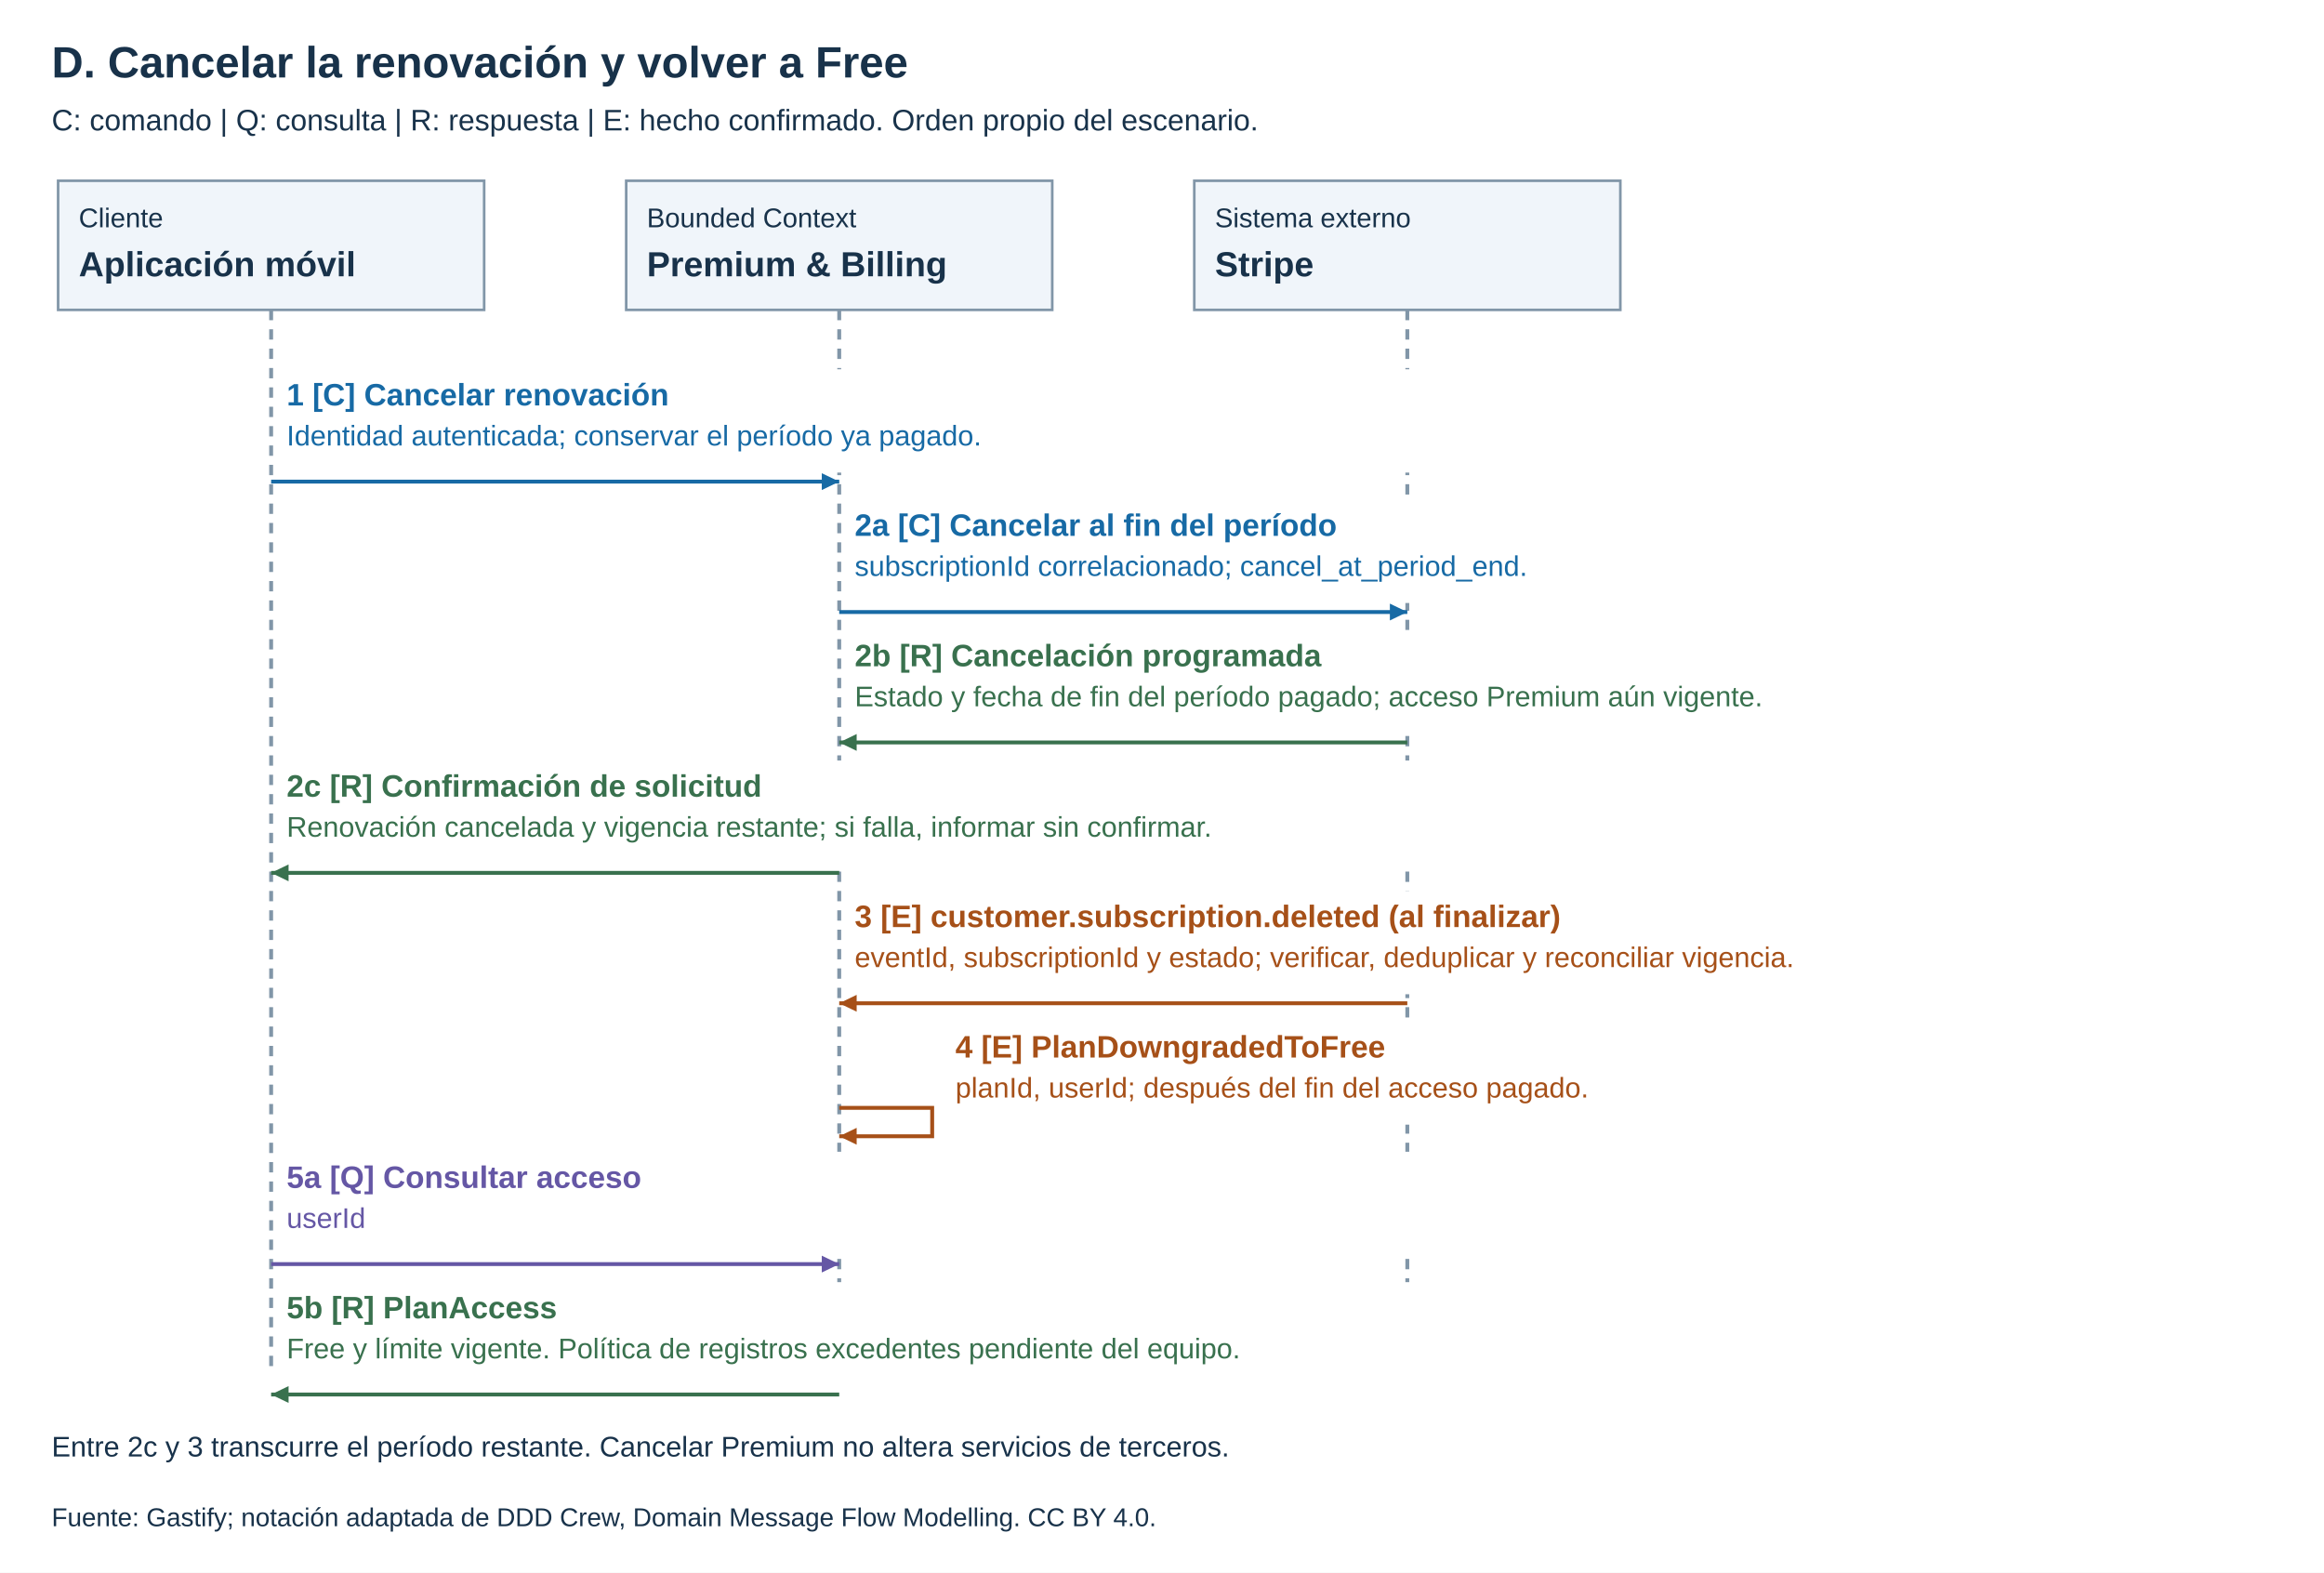
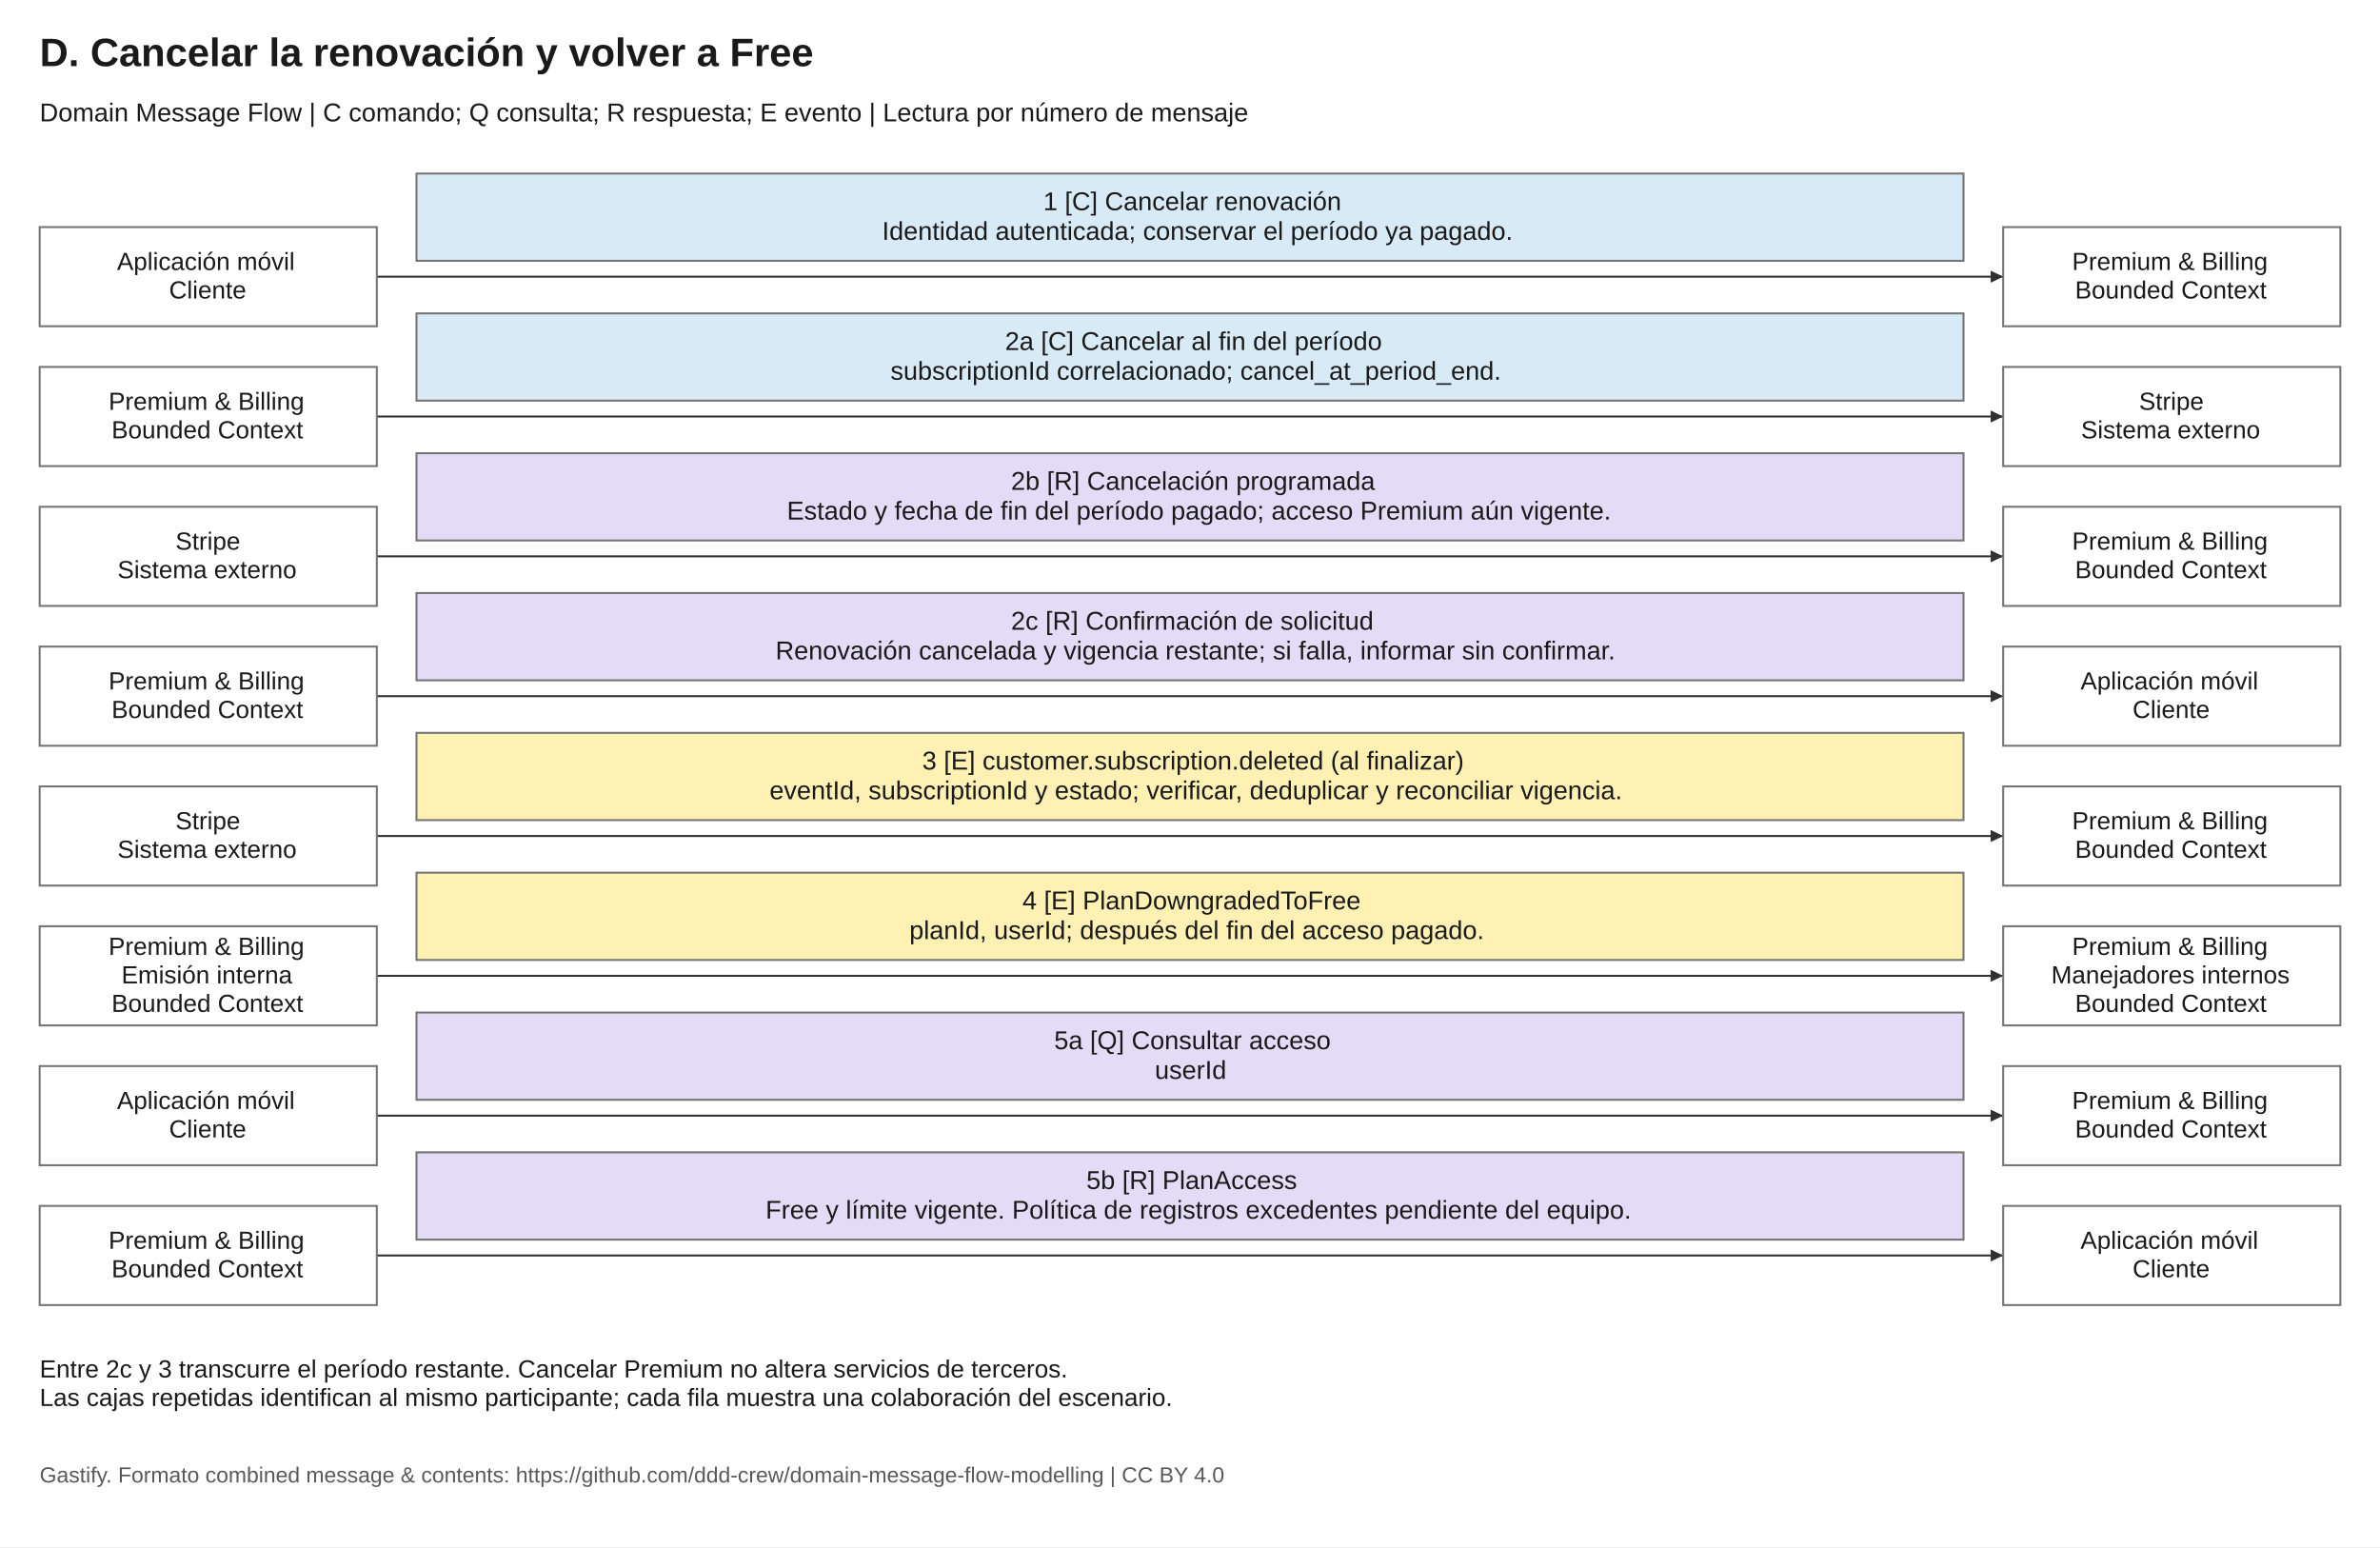
- <svg xmlns="http://www.w3.org/2000/svg" width="1800" height="1218" viewBox="0 0 1800 1218">
-   <rect width="100%" height="100%" fill="white" />
-   <text x="40" y="60" font-family="Arial,sans-serif" font-size="34" font-weight="bold" fill="#18324a">D. Cancelar la renovación y volver a Free</text>
-   <text x="40" y="101" font-family="Arial,sans-serif" font-size="23" font-weight="normal" fill="#18324a">C: comando | Q: consulta | R: respuesta | E: hecho confirmado. Orden propio del escenario.</text>
-   <rect x="45" y="140" width="330" height="100" fill="#f0f5fa" stroke="#8196a8" stroke-width="2" />
-   <text x="61" y="176" font-family="Arial,sans-serif" font-size="21" font-weight="normal" fill="#18324a">Cliente</text>
-   <text x="61" y="214" font-family="Arial,sans-serif" font-size="27" font-weight="bold" fill="#18324a">Aplicación móvil</text>
-   <polyline points="210,240 210,1063" fill="none" stroke="#8196a8" stroke-width="3" stroke-dasharray="8 7" />
-   <rect x="485" y="140" width="330" height="100" fill="#f0f5fa" stroke="#8196a8" stroke-width="2" />
-   <text x="501" y="176" font-family="Arial,sans-serif" font-size="21" font-weight="normal" fill="#18324a">Bounded Context</text>
-   <text x="501" y="214" font-family="Arial,sans-serif" font-size="27" font-weight="bold" fill="#18324a">Premium &amp; Billing</text>
-   <polyline points="650,240 650,1063" fill="none" stroke="#8196a8" stroke-width="3" stroke-dasharray="8 7" />
-   <rect x="925" y="140" width="330" height="100" fill="#f0f5fa" stroke="#8196a8" stroke-width="2" />
-   <text x="941" y="176" font-family="Arial,sans-serif" font-size="21" font-weight="normal" fill="#18324a">Sistema externo</text>
-   <text x="941" y="214" font-family="Arial,sans-serif" font-size="27" font-weight="bold" fill="#18324a">Stripe</text>
-   <polyline points="1090,240 1090,1063" fill="none" stroke="#8196a8" stroke-width="3" stroke-dasharray="8 7" />
-   <polyline points="210,373 650,373" fill="none" stroke="#176aa5" stroke-width="3" />
-   <polygon points="650,373 636.493,379.524 636.493,366.476" fill="#176aa5" />
-   <rect x="218" y="287" width="1551" height="78" fill="white" stroke="white" stroke-width="2" />
-   <text x="222" y="314" font-family="Arial,sans-serif" font-size="24" font-weight="bold" fill="#176aa5">1 [C] Cancelar renovación</text>
-   <text x="222" y="345" font-family="Arial,sans-serif" font-size="22" font-weight="normal" fill="#176aa5">Identidad autenticada; conservar el período ya pagado.</text>
-   <polyline points="650,474 1090,474" fill="none" stroke="#176aa5" stroke-width="3" />
-   <polygon points="1090,474 1076.493,480.524 1076.493,467.476" fill="#176aa5" />
-   <rect x="658" y="388" width="1111" height="78" fill="white" stroke="white" stroke-width="2" />
-   <text x="662" y="415" font-family="Arial,sans-serif" font-size="24" font-weight="bold" fill="#176aa5">2a [C] Cancelar al fin del período</text>
-   <text x="662" y="446" font-family="Arial,sans-serif" font-size="22" font-weight="normal" fill="#176aa5">subscriptionId correlacionado; cancel_at_period_end.</text>
-   <polyline points="1090,575 650,575" fill="none" stroke="#39714e" stroke-width="3" />
-   <polygon points="650,575 663.507,568.476 663.507,581.524" fill="#39714e" />
-   <rect x="658" y="489" width="1111" height="78" fill="white" stroke="white" stroke-width="2" />
-   <text x="662" y="516" font-family="Arial,sans-serif" font-size="24" font-weight="bold" fill="#39714e">2b [R] Cancelación programada</text>
-   <text x="662" y="547" font-family="Arial,sans-serif" font-size="22" font-weight="normal" fill="#39714e">Estado y fecha de fin del período pagado; acceso Premium aún vigente.</text>
-   <polyline points="650,676 210,676" fill="none" stroke="#39714e" stroke-width="3" />
-   <polygon points="210,676 223.507,669.476 223.507,682.524" fill="#39714e" />
-   <rect x="218" y="590" width="1551" height="78" fill="white" stroke="white" stroke-width="2" />
-   <text x="222" y="617" font-family="Arial,sans-serif" font-size="24" font-weight="bold" fill="#39714e">2c [R] Confirmación de solicitud</text>
-   <text x="222" y="648" font-family="Arial,sans-serif" font-size="22" font-weight="normal" fill="#39714e">Renovación cancelada y vigencia restante; si falla, informar sin confirmar.</text>
-   <polyline points="1090,777 650,777" fill="none" stroke="#a65018" stroke-width="3" />
-   <polygon points="650,777 663.507,770.476 663.507,783.524" fill="#a65018" />
-   <rect x="658" y="691" width="1111" height="78" fill="white" stroke="white" stroke-width="2" />
-   <text x="662" y="718" font-family="Arial,sans-serif" font-size="24" font-weight="bold" fill="#a65018">3 [E] customer.subscription.deleted (al finalizar)</text>
-   <text x="662" y="749" font-family="Arial,sans-serif" font-size="22" font-weight="normal" fill="#a65018">eventId, subscriptionId y estado; verificar, deduplicar y reconciliar vigencia.</text>
-   <polyline points="650,858 722,858 722,880 650,880" fill="none" stroke="#a65018" stroke-width="3" />
-   <polygon points="650,880 663.507,873.476 663.507,886.524" fill="#a65018" />
-   <rect x="736" y="792" width="1033" height="78" fill="white" stroke="white" stroke-width="2" />
-   <text x="740" y="819" font-family="Arial,sans-serif" font-size="24" font-weight="bold" fill="#a65018">4 [E] PlanDowngradedToFree</text>
-   <text x="740" y="850" font-family="Arial,sans-serif" font-size="22" font-weight="normal" fill="#a65018">planId, userId; después del fin del acceso pagado.</text>
-   <polyline points="210,979 650,979" fill="none" stroke="#6557a5" stroke-width="3" />
-   <polygon points="650,979 636.493,985.524 636.493,972.476" fill="#6557a5" />
-   <rect x="218" y="893" width="1551" height="78" fill="white" stroke="white" stroke-width="2" />
-   <text x="222" y="920" font-family="Arial,sans-serif" font-size="24" font-weight="bold" fill="#6557a5">5a [Q] Consultar acceso</text>
-   <text x="222" y="951" font-family="Arial,sans-serif" font-size="22" font-weight="normal" fill="#6557a5">userId</text>
-   <polyline points="650,1080 210,1080" fill="none" stroke="#39714e" stroke-width="3" />
-   <polygon points="210,1080 223.507,1073.476 223.507,1086.524" fill="#39714e" />
-   <rect x="218" y="994" width="1551" height="78" fill="white" stroke="white" stroke-width="2" />
-   <text x="222" y="1021" font-family="Arial,sans-serif" font-size="24" font-weight="bold" fill="#39714e">5b [R] PlanAccess</text>
-   <text x="222" y="1052" font-family="Arial,sans-serif" font-size="22" font-weight="normal" fill="#39714e">Free y límite vigente. Política de registros excedentes pendiente del equipo.</text>
-   <text x="40" y="1128" font-family="Arial,sans-serif" font-size="22" font-weight="normal" fill="#18324a">Entre 2c y 3 transcurre el período restante. Cancelar Premium no altera servicios de terceros.</text>
-   <text x="40" y="1182" font-family="Arial,sans-serif" font-size="20" font-weight="normal" fill="#18324a">Fuente: Gastify; notación adaptada de DDD Crew, Domain Message Flow Modelling. CC BY 4.0.</text>
+ <svg xmlns="http://www.w3.org/2000/svg" width="2400" height="1560" viewBox="0 0 2400 1560">
+   <rect width="2400" height="1560" fill="#ffffff" />
+   <polyline points="380.0,279.0 2020.0,279.0" fill="none" stroke="#313131" stroke-width="2" data-miro-id="3458764686427232611" />
+   <polygon points="2020.0,279.0 2007.394,285.09 2007.394,272.91" fill="#313131" />
+   <polyline points="380.0,420.0 2020.0,420.0" fill="none" stroke="#313131" stroke-width="2" data-miro-id="3458764686427232615" />
+   <polygon points="2020.0,420.0 2007.394,426.09 2007.394,413.91" fill="#313131" />
+   <polyline points="380.0,561.0 2020.0,561.0" fill="none" stroke="#313131" stroke-width="2" data-miro-id="3458764686427232617" />
+   <polygon points="2020.0,561.0 2007.394,567.09 2007.394,554.91" fill="#313131" />
+   <polyline points="380.0,702.0 2020.0,702.0" fill="none" stroke="#313131" stroke-width="2" data-miro-id="3458764686427232618" />
+   <polygon points="2020.0,702.0 2007.394,708.09 2007.394,695.91" fill="#313131" />
+   <polyline points="380.0,843.0 2020.0,843.0" fill="none" stroke="#313131" stroke-width="2" data-miro-id="3458764686427232619" />
+   <polygon points="2020.0,843.0 2007.394,849.09 2007.394,836.91" fill="#313131" />
+   <polyline points="380.0,984.0 2020.0,984.0" fill="none" stroke="#313131" stroke-width="2" data-miro-id="3458764686427232621" />
+   <polygon points="2020.0,984.0 2007.394,990.09 2007.394,977.91" fill="#313131" />
+   <polyline points="380.0,1125.0 2020.0,1125.0" fill="none" stroke="#313131" stroke-width="2" data-miro-id="3458764686427232623" />
+   <polygon points="2020.0,1125.0 2007.394,1131.09 2007.394,1118.91" fill="#313131" />
+   <polyline points="380.0,1266.0 2020.0,1266.0" fill="none" stroke="#313131" stroke-width="2" data-miro-id="3458764686427232624" />
+   <polygon points="2020.0,1266.0 2007.394,1272.09 2007.394,1259.91" fill="#313131" />
+   <text x="40.0" y="66.7" fill="#1a1a1a" font-family="Arial,sans-serif" font-size="40.0" font-weight="bold" data-miro-id="3458764686427232505">D. Cancelar la renovación y volver a Free</text>
+   <text x="40.0" y="122.38" fill="#1a1a1a" font-family="Arial,sans-serif" font-size="26.0" font-weight="normal" data-miro-id="3458764686427232506">Domain Message Flow | C comando; Q consulta; R respuesta; E evento | Lectura por número de mensaje</text>
+   <text x="40.0" y="1494.86" fill="#595959" font-family="Arial,sans-serif" font-size="22.0" font-weight="normal" data-miro-id="3458764686427232507">Gastify. Formato combined message &amp; contents: https://github.com/ddd-crew/domain-message-flow-modelling | CC BY 4.0</text>
+   <rect x="40.0" y="229.0" width="340.0" height="100.0" fill="#ffffff" stroke="#757575" stroke-width="2" data-miro-id="3458764686427232508" />
+   <text x="118.0" y="272.25" fill="#1a1a1a" font-family="Arial,sans-serif" font-size="25.0" font-weight="normal" data-miro-id="3458764686427232508">Aplicación móvil</text>
+   <text x="170.5" y="301.0" fill="#1a1a1a" font-family="Arial,sans-serif" font-size="25.0" font-weight="normal" data-miro-id="3458764686427232508">Cliente</text>
+   <rect x="2020.0" y="229.0" width="340.0" height="100.0" fill="#ffffff" stroke="#757575" stroke-width="2" data-miro-id="3458764686427232509" />
+   <text x="2089.5" y="272.25" fill="#1a1a1a" font-family="Arial,sans-serif" font-size="25.0" font-weight="normal" data-miro-id="3458764686427232509">Premium &amp; Billing</text>
+   <text x="2092.5" y="301.0" fill="#1a1a1a" font-family="Arial,sans-serif" font-size="25.0" font-weight="normal" data-miro-id="3458764686427232509">Bounded Context</text>
+   <rect x="420.0" y="175.0" width="1560.0" height="88.0" fill="#d9eaf7" stroke="#757575" stroke-width="2" data-miro-id="3458764686427232510" />
+   <text x="1052.0" y="211.98" fill="#1a1a1a" font-family="Arial,sans-serif" font-size="26.0" font-weight="normal" data-miro-id="3458764686427232510">1 [C] Cancelar renovación</text>
+   <text x="889.5" y="241.88" fill="#1a1a1a" font-family="Arial,sans-serif" font-size="26.0" font-weight="normal" data-miro-id="3458764686427232510">Identidad autenticada; conservar el período ya pagado.</text>
+   <rect x="40.0" y="370.0" width="340.0" height="100.0" fill="#ffffff" stroke="#757575" stroke-width="2" data-miro-id="3458764686427232513" />
+   <text x="109.5" y="413.25" fill="#1a1a1a" font-family="Arial,sans-serif" font-size="25.0" font-weight="normal" data-miro-id="3458764686427232513">Premium &amp; Billing</text>
+   <text x="112.5" y="442.0" fill="#1a1a1a" font-family="Arial,sans-serif" font-size="25.0" font-weight="normal" data-miro-id="3458764686427232513">Bounded Context</text>
+   <rect x="2020.0" y="370.0" width="340.0" height="100.0" fill="#ffffff" stroke="#757575" stroke-width="2" data-miro-id="3458764686427232514" />
+   <text x="2157.0" y="413.25" fill="#1a1a1a" font-family="Arial,sans-serif" font-size="25.0" font-weight="normal" data-miro-id="3458764686427232514">Stripe</text>
+   <text x="2098.5" y="442.0" fill="#1a1a1a" font-family="Arial,sans-serif" font-size="25.0" font-weight="normal" data-miro-id="3458764686427232514">Sistema externo</text>
+   <rect x="420.0" y="316.0" width="1560.0" height="88.0" fill="#d9eaf7" stroke="#757575" stroke-width="2" data-miro-id="3458764686427232515" />
+   <text x="1013.5" y="352.98" fill="#1a1a1a" font-family="Arial,sans-serif" font-size="26.0" font-weight="normal" data-miro-id="3458764686427232515">2a [C] Cancelar al fin del período</text>
+   <text x="898.0" y="382.88" fill="#1a1a1a" font-family="Arial,sans-serif" font-size="26.0" font-weight="normal" data-miro-id="3458764686427232515">subscriptionId correlacionado; cancel_at_period_end.</text>
+   <rect x="40.0" y="511.0" width="340.0" height="100.0" fill="#ffffff" stroke="#757575" stroke-width="2" data-miro-id="3458764686427232516" />
+   <text x="177.0" y="554.25" fill="#1a1a1a" font-family="Arial,sans-serif" font-size="25.0" font-weight="normal" data-miro-id="3458764686427232516">Stripe</text>
+   <text x="118.5" y="583.0" fill="#1a1a1a" font-family="Arial,sans-serif" font-size="25.0" font-weight="normal" data-miro-id="3458764686427232516">Sistema externo</text>
+   <rect x="2020.0" y="511.0" width="340.0" height="100.0" fill="#ffffff" stroke="#757575" stroke-width="2" data-miro-id="3458764686427232517" />
+   <text x="2089.5" y="554.25" fill="#1a1a1a" font-family="Arial,sans-serif" font-size="25.0" font-weight="normal" data-miro-id="3458764686427232517">Premium &amp; Billing</text>
+   <text x="2092.5" y="583.0" fill="#1a1a1a" font-family="Arial,sans-serif" font-size="25.0" font-weight="normal" data-miro-id="3458764686427232517">Bounded Context</text>
+   <rect x="420.0" y="457.0" width="1560.0" height="88.0" fill="#e4dcf7" stroke="#757575" stroke-width="2" data-miro-id="3458764686427232518" />
+   <text x="1019.5" y="493.98" fill="#1a1a1a" font-family="Arial,sans-serif" font-size="26.0" font-weight="normal" data-miro-id="3458764686427232518">2b [R] Cancelación programada</text>
+   <text x="793.5" y="523.88" fill="#1a1a1a" font-family="Arial,sans-serif" font-size="26.0" font-weight="normal" data-miro-id="3458764686427232518">Estado y fecha de fin del período pagado; acceso Premium aún vigente.</text>
+   <rect x="40.0" y="652.0" width="340.0" height="100.0" fill="#ffffff" stroke="#757575" stroke-width="2" data-miro-id="3458764686427232520" />
+   <text x="109.5" y="695.25" fill="#1a1a1a" font-family="Arial,sans-serif" font-size="25.0" font-weight="normal" data-miro-id="3458764686427232520">Premium &amp; Billing</text>
+   <text x="112.5" y="724.0" fill="#1a1a1a" font-family="Arial,sans-serif" font-size="25.0" font-weight="normal" data-miro-id="3458764686427232520">Bounded Context</text>
+   <rect x="2020.0" y="652.0" width="340.0" height="100.0" fill="#ffffff" stroke="#757575" stroke-width="2" data-miro-id="3458764686427232521" />
+   <text x="2098.0" y="695.25" fill="#1a1a1a" font-family="Arial,sans-serif" font-size="25.0" font-weight="normal" data-miro-id="3458764686427232521">Aplicación móvil</text>
+   <text x="2150.5" y="724.0" fill="#1a1a1a" font-family="Arial,sans-serif" font-size="25.0" font-weight="normal" data-miro-id="3458764686427232521">Cliente</text>
+   <rect x="420.0" y="598.0" width="1560.0" height="88.0" fill="#e4dcf7" stroke="#757575" stroke-width="2" data-miro-id="3458764686427232522" />
+   <text x="1019.5" y="634.98" fill="#1a1a1a" font-family="Arial,sans-serif" font-size="26.0" font-weight="normal" data-miro-id="3458764686427232522">2c [R] Confirmación de solicitud</text>
+   <text x="782.008" y="664.88" fill="#1a1a1a" font-family="Arial,sans-serif" font-size="26.0" font-weight="normal" data-miro-id="3458764686427232522">Renovación cancelada y vigencia restante; si falla, informar sin confirmar.</text>
+   <rect x="40.0" y="793.0" width="340.0" height="100.0" fill="#ffffff" stroke="#757575" stroke-width="2" data-miro-id="3458764686427232523" />
+   <text x="177.0" y="836.25" fill="#1a1a1a" font-family="Arial,sans-serif" font-size="25.0" font-weight="normal" data-miro-id="3458764686427232523">Stripe</text>
+   <text x="118.5" y="865.0" fill="#1a1a1a" font-family="Arial,sans-serif" font-size="25.0" font-weight="normal" data-miro-id="3458764686427232523">Sistema externo</text>
+   <rect x="2020.0" y="793.0" width="340.0" height="100.0" fill="#ffffff" stroke="#757575" stroke-width="2" data-miro-id="3458764686427232525" />
+   <text x="2089.5" y="836.25" fill="#1a1a1a" font-family="Arial,sans-serif" font-size="25.0" font-weight="normal" data-miro-id="3458764686427232525">Premium &amp; Billing</text>
+   <text x="2092.5" y="865.0" fill="#1a1a1a" font-family="Arial,sans-serif" font-size="25.0" font-weight="normal" data-miro-id="3458764686427232525">Bounded Context</text>
+   <rect x="420.0" y="739.0" width="1560.0" height="88.0" fill="#fff0b3" stroke="#757575" stroke-width="2" data-miro-id="3458764686427232526" />
+   <text x="930.008" y="775.98" fill="#1a1a1a" font-family="Arial,sans-serif" font-size="26.0" font-weight="normal" data-miro-id="3458764686427232526">3 [E] customer.subscription.deleted (al finalizar)</text>
+   <text x="776.008" y="805.88" fill="#1a1a1a" font-family="Arial,sans-serif" font-size="26.0" font-weight="normal" data-miro-id="3458764686427232526">eventId, subscriptionId y estado; verificar, deduplicar y reconciliar vigencia.</text>
+   <rect x="40.0" y="934.0" width="340.0" height="100.0" fill="#ffffff" stroke="#757575" stroke-width="2" data-miro-id="3458764686427232527" />
+   <text x="109.5" y="962.875" fill="#1a1a1a" font-family="Arial,sans-serif" font-size="25.0" font-weight="normal" data-miro-id="3458764686427232527">Premium &amp; Billing</text>
+   <text x="122.5" y="991.625" fill="#1a1a1a" font-family="Arial,sans-serif" font-size="25.0" font-weight="normal" data-miro-id="3458764686427232527">Emisión interna</text>
+   <text x="112.5" y="1020.375" fill="#1a1a1a" font-family="Arial,sans-serif" font-size="25.0" font-weight="normal" data-miro-id="3458764686427232527">Bounded Context</text>
+   <rect x="2020.0" y="934.0" width="340.0" height="100.0" fill="#ffffff" stroke="#757575" stroke-width="2" data-miro-id="3458764686427232528" />
+   <text x="2089.5" y="962.875" fill="#1a1a1a" font-family="Arial,sans-serif" font-size="25.0" font-weight="normal" data-miro-id="3458764686427232528">Premium &amp; Billing</text>
+   <text x="2068.5" y="991.625" fill="#1a1a1a" font-family="Arial,sans-serif" font-size="25.0" font-weight="normal" data-miro-id="3458764686427232528">Manejadores internos</text>
+   <text x="2092.5" y="1020.375" fill="#1a1a1a" font-family="Arial,sans-serif" font-size="25.0" font-weight="normal" data-miro-id="3458764686427232528">Bounded Context</text>
+   <rect x="420.0" y="880.0" width="1560.0" height="88.0" fill="#fff0b3" stroke="#757575" stroke-width="2" data-miro-id="3458764686427232529" />
+   <text x="1031.023" y="916.98" fill="#1a1a1a" font-family="Arial,sans-serif" font-size="26.0" font-weight="normal" data-miro-id="3458764686427232529">4 [E] PlanDowngradedToFree</text>
+   <text x="917.0" y="946.88" fill="#1a1a1a" font-family="Arial,sans-serif" font-size="26.0" font-weight="normal" data-miro-id="3458764686427232529">planId, userId; después del fin del acceso pagado.</text>
+   <rect x="40.0" y="1075.0" width="340.0" height="100.0" fill="#ffffff" stroke="#757575" stroke-width="2" data-miro-id="3458764686427232530" />
+   <text x="118.0" y="1118.25" fill="#1a1a1a" font-family="Arial,sans-serif" font-size="25.0" font-weight="normal" data-miro-id="3458764686427232530">Aplicación móvil</text>
+   <text x="170.5" y="1147.0" fill="#1a1a1a" font-family="Arial,sans-serif" font-size="25.0" font-weight="normal" data-miro-id="3458764686427232530">Cliente</text>
+   <rect x="2020.0" y="1075.0" width="340.0" height="100.0" fill="#ffffff" stroke="#757575" stroke-width="2" data-miro-id="3458764686427232531" />
+   <text x="2089.5" y="1118.25" fill="#1a1a1a" font-family="Arial,sans-serif" font-size="25.0" font-weight="normal" data-miro-id="3458764686427232531">Premium &amp; Billing</text>
+   <text x="2092.5" y="1147.0" fill="#1a1a1a" font-family="Arial,sans-serif" font-size="25.0" font-weight="normal" data-miro-id="3458764686427232531">Bounded Context</text>
+   <rect x="420.0" y="1021.0" width="1560.0" height="88.0" fill="#e4dcf7" stroke="#757575" stroke-width="2" data-miro-id="3458764686427232532" />
+   <text x="1063.0" y="1057.98" fill="#1a1a1a" font-family="Arial,sans-serif" font-size="26.0" font-weight="normal" data-miro-id="3458764686427232532">5a [Q] Consultar acceso</text>
+   <text x="1164.5" y="1087.88" fill="#1a1a1a" font-family="Arial,sans-serif" font-size="26.0" font-weight="normal" data-miro-id="3458764686427232532">userId</text>
+   <rect x="40.0" y="1216.0" width="340.0" height="100.0" fill="#ffffff" stroke="#757575" stroke-width="2" data-miro-id="3458764686427232533" />
+   <text x="109.5" y="1259.25" fill="#1a1a1a" font-family="Arial,sans-serif" font-size="25.0" font-weight="normal" data-miro-id="3458764686427232533">Premium &amp; Billing</text>
+   <text x="112.5" y="1288.0" fill="#1a1a1a" font-family="Arial,sans-serif" font-size="25.0" font-weight="normal" data-miro-id="3458764686427232533">Bounded Context</text>
+   <rect x="2020.0" y="1216.0" width="340.0" height="100.0" fill="#ffffff" stroke="#757575" stroke-width="2" data-miro-id="3458764686427232534" />
+   <text x="2098.0" y="1259.25" fill="#1a1a1a" font-family="Arial,sans-serif" font-size="25.0" font-weight="normal" data-miro-id="3458764686427232534">Aplicación móvil</text>
+   <text x="2150.5" y="1288.0" fill="#1a1a1a" font-family="Arial,sans-serif" font-size="25.0" font-weight="normal" data-miro-id="3458764686427232534">Cliente</text>
+   <rect x="420.0" y="1162.0" width="1560.0" height="88.0" fill="#e4dcf7" stroke="#757575" stroke-width="2" data-miro-id="3458764686427232536" />
+   <text x="1095.5" y="1198.98" fill="#1a1a1a" font-family="Arial,sans-serif" font-size="26.0" font-weight="normal" data-miro-id="3458764686427232536">5b [R] PlanAccess</text>
+   <text x="772.0" y="1228.88" fill="#1a1a1a" font-family="Arial,sans-serif" font-size="26.0" font-weight="normal" data-miro-id="3458764686427232536">Free y límite vigente. Política de registros excedentes pendiente del equipo.</text>
+   <text x="40.0" y="1389.0" fill="#1a1a1a" font-family="Arial,sans-serif" font-size="25.0" font-weight="normal" data-miro-id="3458764686427232537">Entre 2c y 3 transcurre el período restante. Cancelar Premium no altera servicios de terceros.</text>
+   <text x="40.0" y="1417.75" fill="#1a1a1a" font-family="Arial,sans-serif" font-size="25.0" font-weight="normal" data-miro-id="3458764686427232537">Las cajas repetidas identifican al mismo participante; cada fila muestra una colaboración del escenario.</text>
</svg>
